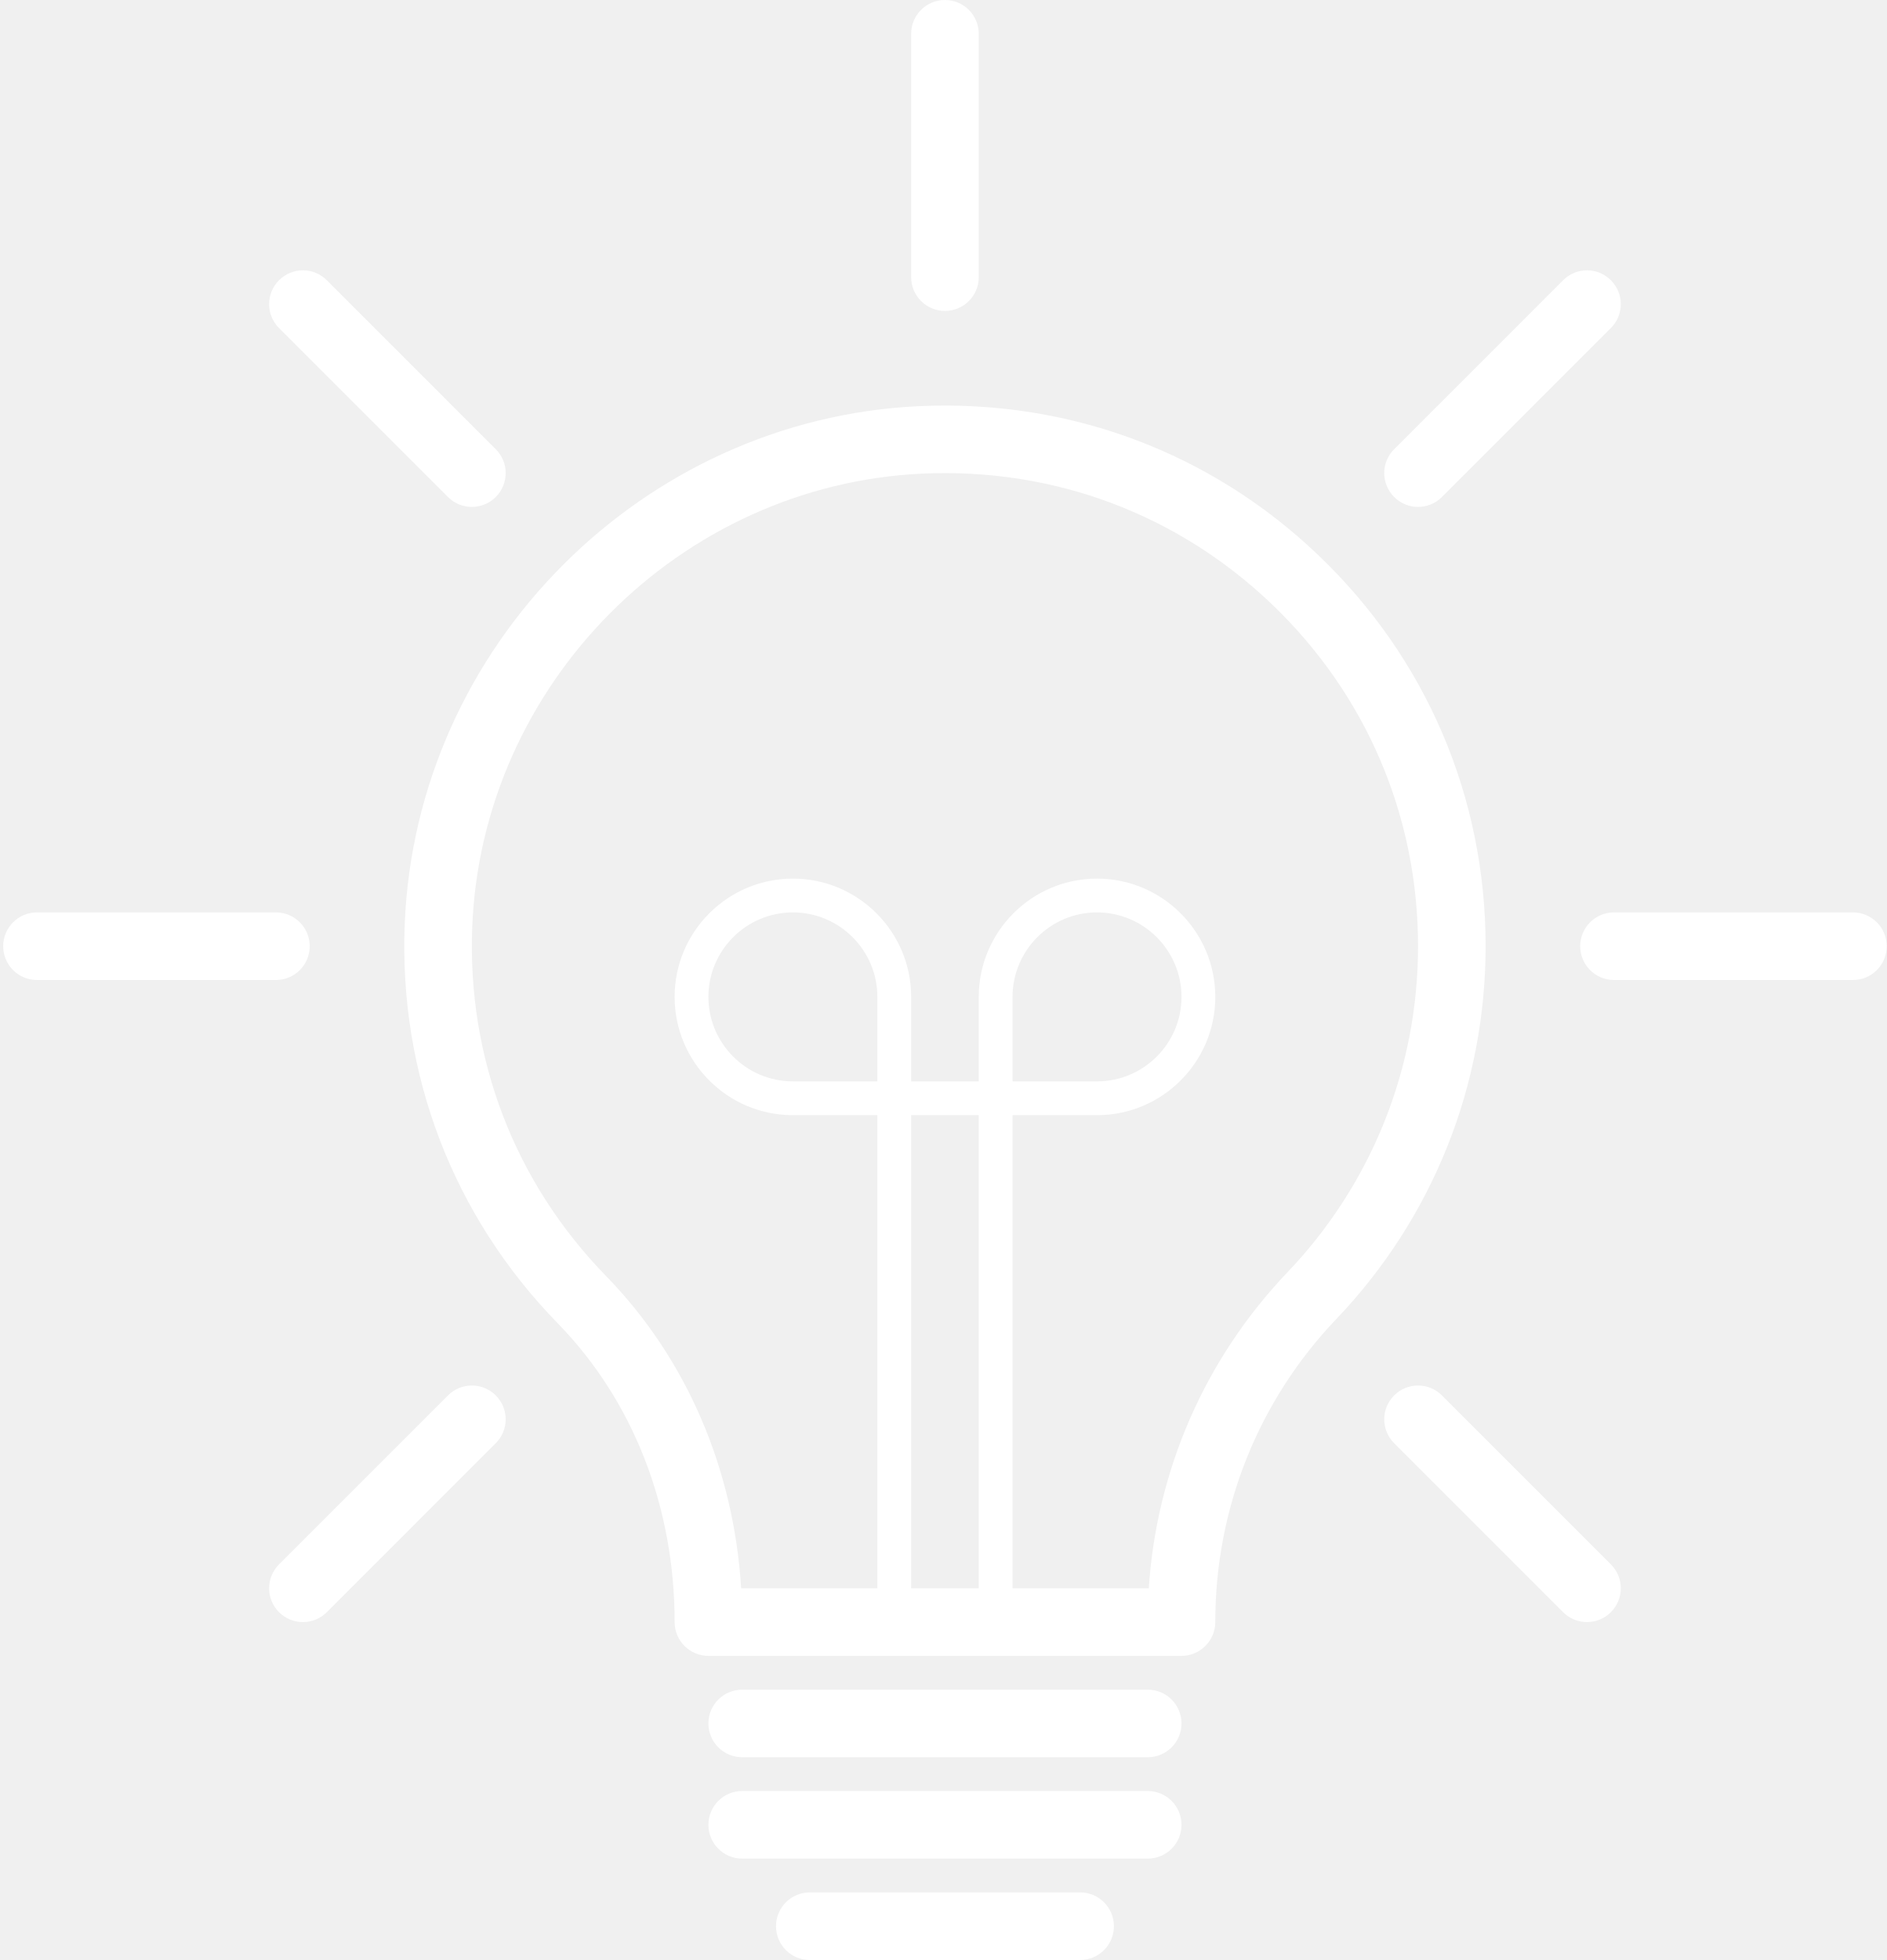
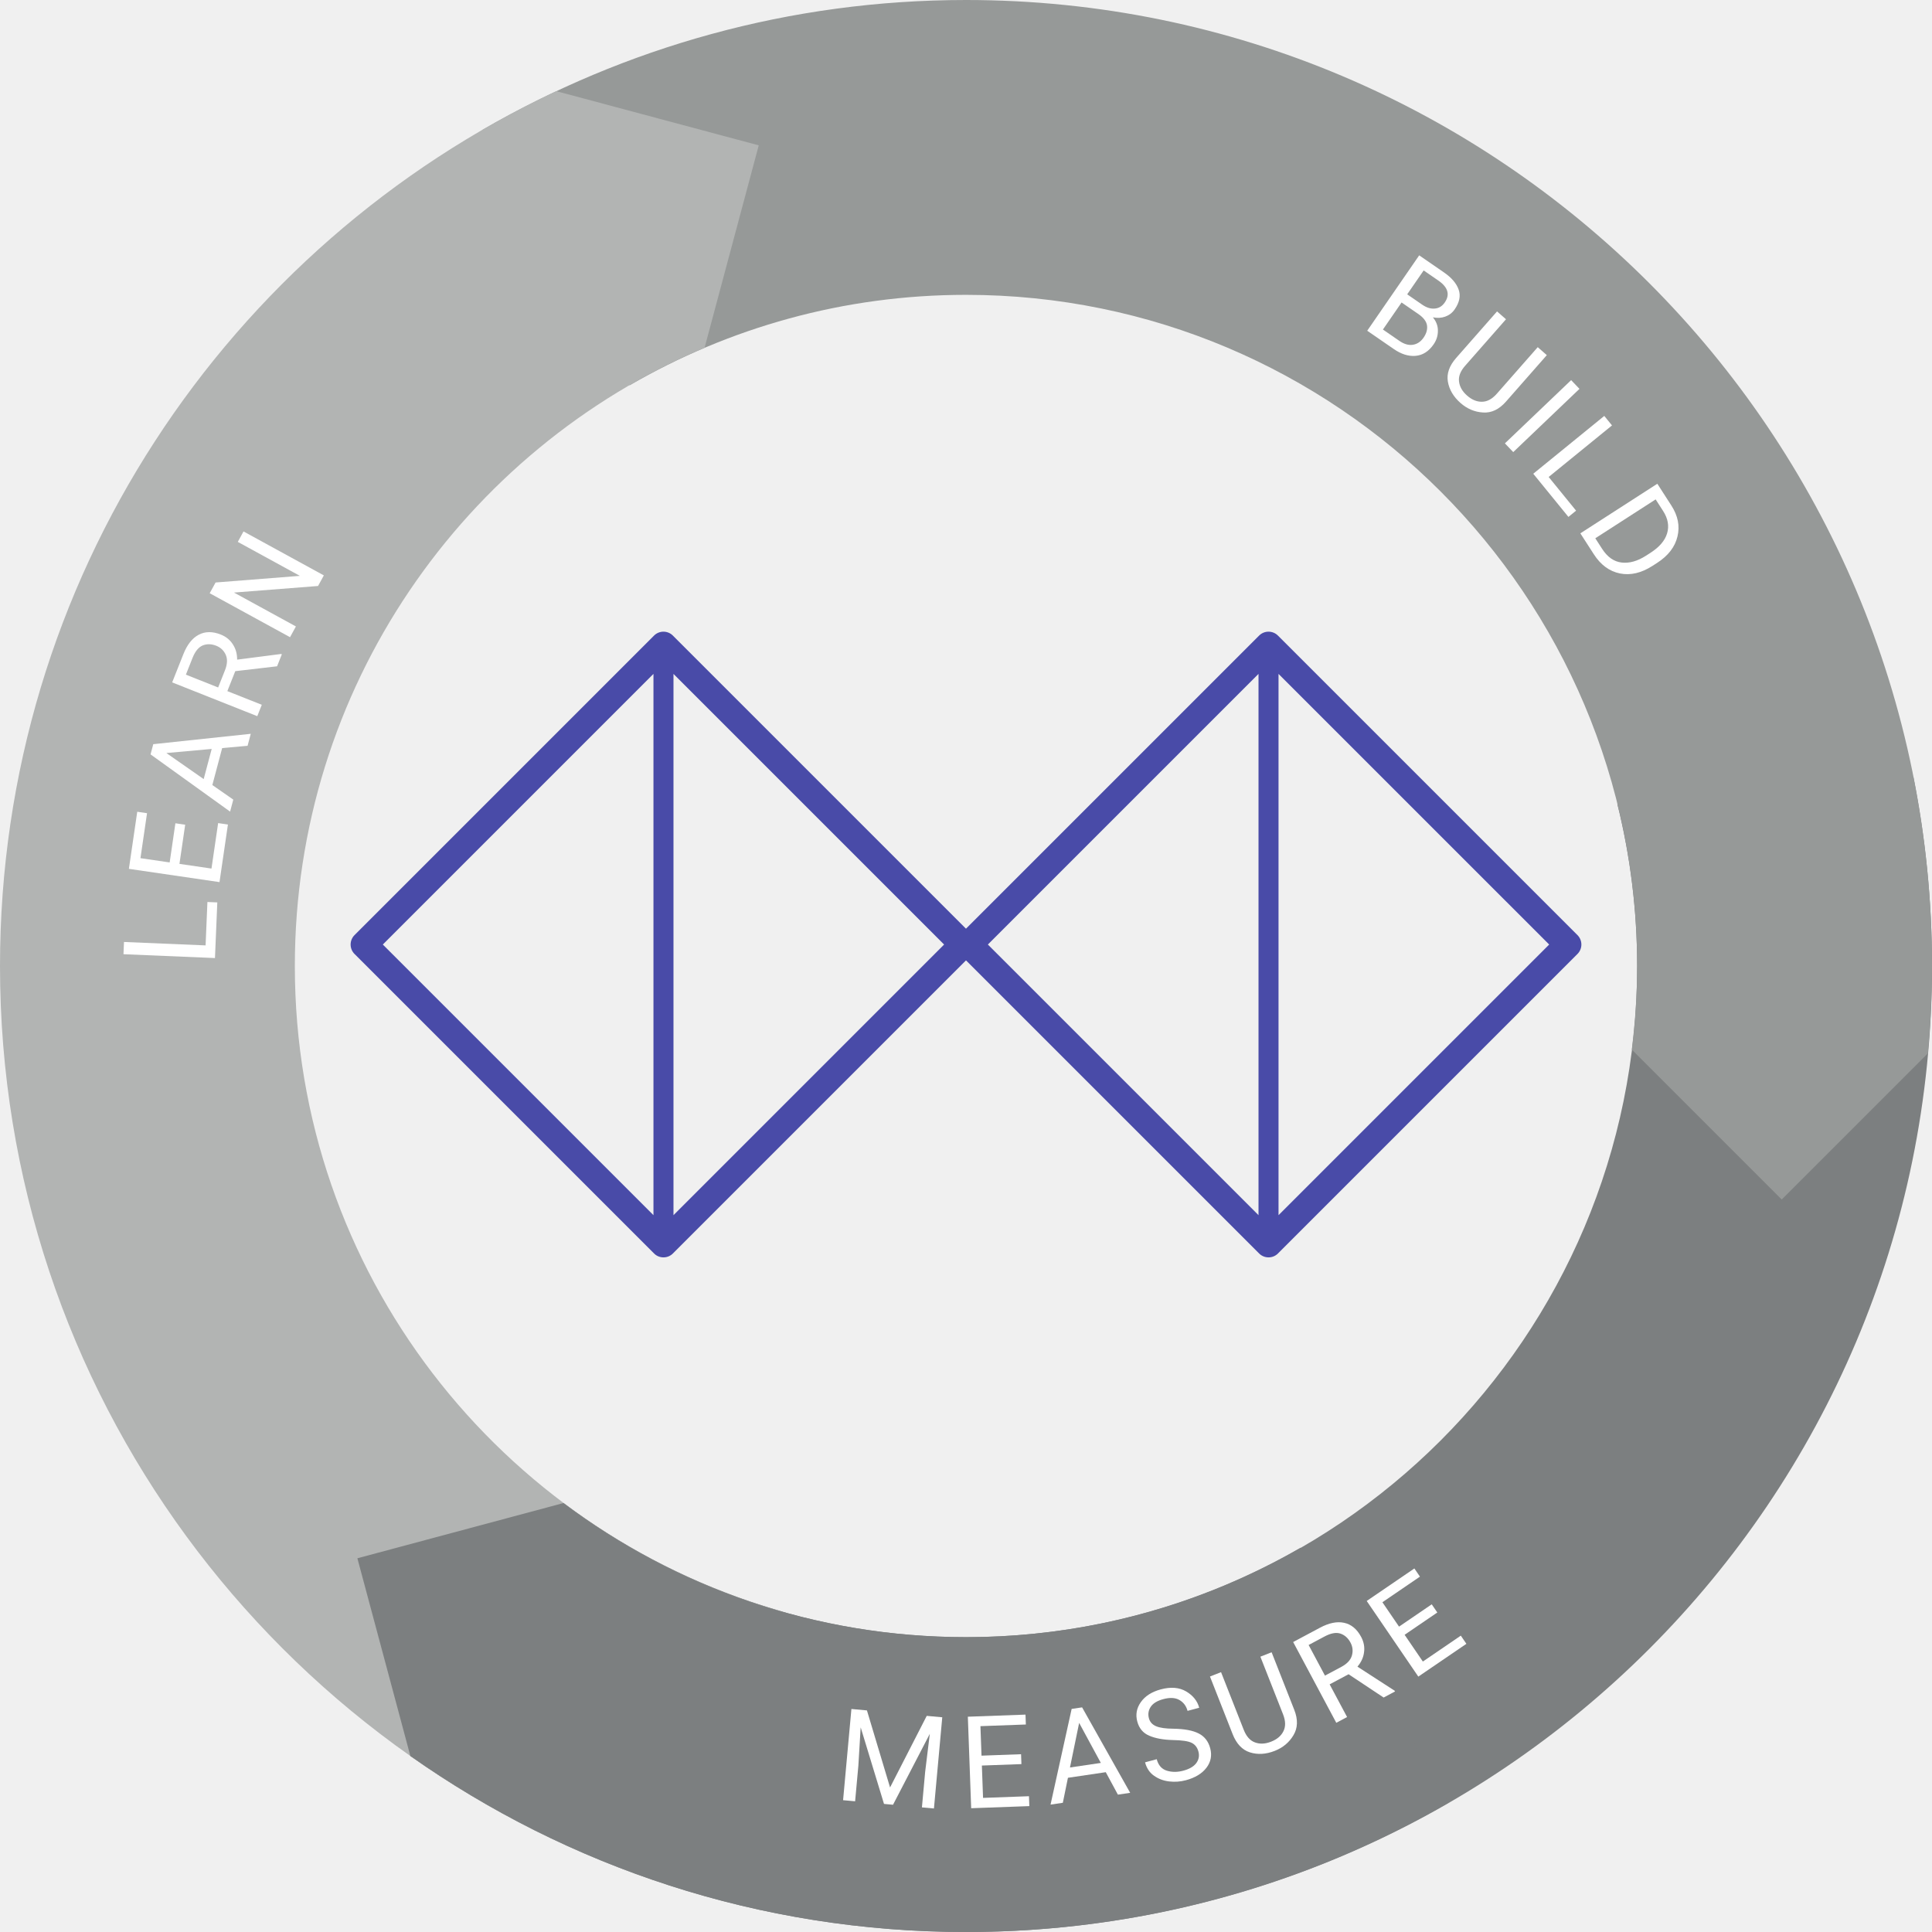
- <svg xmlns="http://www.w3.org/2000/svg" width="77px" height="80px" viewBox="0 0 77 80" version="1.1">
-   <defs />
-   <g id="Page-1" stroke="none" stroke-width="1" fill="none" fill-rule="evenodd">
-     <path d="M53.81,22.658 C49.41,18.455 43.633,16.301 37.527,16.577 C26.199,17.099 16.971,26.388 16.52,37.724 C16.278,43.846 18.494,49.628 22.76,54.006 C25.842,57.166 27.537,61.501 27.537,66.207 C27.537,66.968 28.153,67.586 28.916,67.586 L48.227,67.586 C48.989,67.586 49.606,66.964 49.606,66.203 C49.606,61.568 51.359,57.177 54.547,53.837 C58.478,49.717 60.64,44.313 60.64,38.621 C60.64,32.532 58.214,26.863 53.81,22.658 Z M35.813,44.138 L32.364,44.138 C30.462,44.138 28.916,42.59 28.916,40.69 C28.916,38.789 30.462,37.241 32.364,37.241 C34.267,37.241 35.813,38.789 35.813,40.69 L35.813,44.138 Z M39.951,64.828 L37.192,64.828 L37.192,45.517 L39.951,45.517 L39.951,64.828 Z M52.551,51.931 C49.191,55.455 47.211,59.989 46.891,64.828 L41.33,64.828 L41.33,45.517 L44.778,45.517 C47.44,45.517 49.606,43.352 49.606,40.69 C49.606,38.028 47.44,35.862 44.778,35.862 C42.116,35.862 39.951,38.028 39.951,40.69 L39.951,44.138 L37.192,44.138 L37.192,40.69 C37.192,38.028 35.027,35.862 32.364,35.862 C29.702,35.862 27.537,38.028 27.537,40.69 C27.537,43.352 29.702,45.517 32.364,45.517 L35.813,45.517 L35.813,64.828 L30.253,64.828 C29.947,59.931 28.016,55.447 24.736,52.08 C21.003,48.25 19.064,43.19 19.276,37.832 C19.671,27.916 27.745,19.789 37.654,19.331 C43,19.088 48.053,20.974 51.905,24.652 C55.759,28.334 57.882,33.294 57.882,38.621 C57.882,43.599 55.988,48.328 52.551,51.931 Z M41.33,44.138 L41.33,40.69 C41.33,38.789 42.876,37.241 44.778,37.241 C46.68,37.241 48.227,38.789 48.227,40.69 C48.227,42.59 46.68,44.138 44.778,44.138 L41.33,44.138 Z M48.227,70.345 C48.227,71.106 47.61,71.724 46.847,71.724 L30.296,71.724 C29.533,71.724 28.916,71.106 28.916,70.345 C28.916,69.583 29.533,68.966 30.296,68.966 L46.847,68.966 C47.61,68.966 48.227,69.583 48.227,70.345 Z M48.227,74.483 C48.227,75.244 47.61,75.862 46.847,75.862 L30.296,75.862 C29.533,75.862 28.916,75.244 28.916,74.483 C28.916,73.721 29.533,73.103 30.296,73.103 L46.847,73.103 C47.61,73.103 48.227,73.721 48.227,74.483 Z M45.468,78.621 C45.468,79.382 44.851,80 44.089,80 L33.054,80 C32.291,80 31.675,79.382 31.675,78.621 C31.675,77.859 32.291,77.241 33.054,77.241 L44.089,77.241 C44.851,77.241 45.468,77.859 45.468,78.621 Z M20.236,56.956 C20.776,57.495 20.776,58.367 20.236,58.906 L13.34,65.803 C12.802,66.342 11.927,66.342 11.389,65.803 C10.85,65.263 10.85,64.392 11.389,63.852 L18.286,56.956 C18.825,56.417 19.697,56.417 20.236,56.956 Z M11.262,40 L1.509,40 C0.747,40 0.13,39.382 0.13,38.621 C0.13,37.859 0.747,37.241 1.509,37.241 L11.262,37.241 C12.025,37.241 12.642,37.859 12.642,38.621 C12.642,39.382 12.025,40 11.262,40 Z M11.389,13.389 C10.85,12.85 10.85,11.978 11.389,11.439 C11.929,10.899 12.8,10.899 13.34,11.439 L20.236,18.335 C20.776,18.874 20.776,19.746 20.236,20.286 C19.697,20.825 18.825,20.825 18.286,20.286 L11.389,13.389 Z M37.192,11.312 L37.192,1.379 C37.192,0.618 37.809,0 38.571,0 C39.334,0 39.951,0.618 39.951,1.379 L39.951,11.312 C39.951,12.073 39.334,12.691 38.571,12.691 C37.809,12.691 37.192,12.073 37.192,11.312 Z M56.907,20.286 C56.367,19.746 56.367,18.874 56.907,18.335 L63.803,11.439 C64.342,10.899 65.214,10.899 65.753,11.439 C66.293,11.978 66.293,12.85 65.753,13.389 L58.857,20.286 C58.316,20.825 57.447,20.825 56.907,20.286 Z M77.013,38.621 C77.013,39.382 76.396,40 75.633,40 L65.88,40 C65.118,40 64.501,39.382 64.501,38.621 C64.501,37.859 65.118,37.241 65.88,37.241 L75.633,37.241 C76.396,37.241 77.013,37.859 77.013,38.621 Z M65.753,63.852 C66.293,64.392 66.293,65.263 65.753,65.803 C65.214,66.342 64.342,66.342 63.803,65.803 L56.907,58.906 C56.367,58.367 56.367,57.495 56.907,56.956 C57.446,56.417 58.318,56.417 58.857,56.956 L65.753,63.852 Z" id="Shape" fill="#FFFFFF" fill-rule="nonzero" />
+ <svg xmlns="http://www.w3.org/2000/svg" viewBox="0 0 225 225" height="225" width="225" xml:space="preserve" version="1.1" id="svg2">
+   <defs id="defs6" />
+   <g transform="matrix(1.25,0,0,-1.25,0,225)" id="g10">
+     <g transform="scale(0.1,0.1)" id="g12">
+       <path id="path14" style="fill:#7c7f80;fill-opacity:1;fill-rule:nonzero;stroke:none" d="m 1800,900 c 0,60.227 -6.04,119.02 -17.31,175.93 -34.87,24.16 -77.12,38.41 -122.76,38.41 -59.81,0 -113.92,-24.34 -153.03,-63.64 11.95,-48.28 18.4,-98.727 18.4,-150.7 0,-345.34 -279.96,-625.301 -625.3,-625.301 -140.715,0 -270.551,46.5 -375.035,124.942 l -192,-51.45 L 382.32,164 C 528.766,60.809 707.227,0 900,0 c 497.06,0 900,402.941 900,900" />
+       <path id="path16" style="fill:#969998;fill-opacity:1;fill-rule:nonzero;stroke:none" d="m 900,1800 c -164.258,0 -318.102,-44.22 -450.66,-121.08 l 137.336,-237.87 c 92.148,53.48 199.109,84.25 313.324,84.25 345.34,0 625.3,-279.95 625.3,-625.3 0,-26.387 -1.82,-52.332 -5,-77.859 l 139.7,-139.7 136.16,136.172 c 2.4,26.825 3.84,53.938 3.84,81.387 0,497.05 -402.94,900 -900,900" />
+       <path id="path18" style="fill:#b2b4b3;fill-opacity:1;fill-rule:nonzero;stroke:none" d="M 0,900 C 0,502.648 257.613,165.68 614.844,46.391 c 37.312,18.199 69.797,47.289 92.054,85.918 30.332,52.582 35.973,112.55 20.7,166.652 C 466.133,373.84 274.695,614.48 274.695,900 c 0,258.96 157.414,481.14 381.77,576.1 l 50.433,188.48 -188.628,50.49 C 212.105,1571.44 0,1260.56 0,900" />
+       <path id="path20" style="fill:#7c7f80;fill-opacity:1;fill-rule:nonzero;stroke:none" d="M 1349.22,120.25 1211.88,358.121 C 1120.06,305.16 1013.61,274.699 900,274.699 c -140.715,0 -270.551,46.5 -375.035,124.942 l -192,-51.45 L 382.32,164 C 528.766,60.809 707.227,0 900,0 c 163.66,0 316.98,43.91 449.22,120.25" />
+       <g transform="scale(10,10)" id="g22">
+         <text id="text24" style="font-variant:normal;font-weight:normal;font-size:12px;font-family:Roboto;-inkscape-font-specification:Roboto-Regular;writing-mode:lr-tb;fill:#ffffff;fill-opacity:1;fill-rule:nonzero;stroke:none" transform="matrix(0.823327,-0.567567,-0.567567,-0.823327,126.571,149.745)">
+           <tspan id="tspan26" y="0" x="0">B</tspan>
+         </text>
+         <text id="text28" style="font-variant:normal;font-weight:normal;font-size:12px;font-family:Roboto;-inkscape-font-specification:Roboto-Regular;writing-mode:lr-tb;fill:#ffffff;fill-opacity:1;fill-rule:nonzero;stroke:none" transform="matrix(0.751185,-0.660092,-0.660092,-0.751185,133.223,145.125)">
+           <tspan id="tspan30" y="0" x="0">U</tspan>
+         </text>
+         <text id="text32" style="font-variant:normal;font-weight:normal;font-size:12px;font-family:Roboto;-inkscape-font-specification:Roboto-Regular;writing-mode:lr-tb;fill:#ffffff;fill-opacity:1;fill-rule:nonzero;stroke:none" transform="matrix(0.690592,-0.723244,-0.723244,-0.690592,139.464,139.472)">
+           <tspan id="tspan34" y="0" x="0">I</tspan>
+         </text>
+         <text id="text36" style="font-variant:normal;font-weight:normal;font-size:12px;font-family:Roboto;-inkscape-font-specification:Roboto-Regular;writing-mode:lr-tb;fill:#ffffff;fill-opacity:1;fill-rule:nonzero;stroke:none" transform="matrix(0.631309,-0.775531,-0.775531,-0.631309,142.229,136.627)">
+           <tspan id="tspan38" y="0" x="0">L</tspan>
+         </text>
+         <text id="text40" style="font-variant:normal;font-weight:normal;font-size:12px;font-family:Roboto;-inkscape-font-specification:Roboto-Regular;writing-mode:lr-tb;fill:#ffffff;fill-opacity:1;fill-rule:nonzero;stroke:none" transform="matrix(0.541602,-0.840635,-0.840635,-0.541602,146.705,131.137)">
+           <tspan id="tspan42" y="0" x="0">D</tspan>
+         </text>
+         <text id="text44" style="font-variant:normal;font-weight:normal;font-size:12px;font-family:Roboto;-inkscape-font-specification:Roboto-Regular;writing-mode:lr-tb;fill:#ffffff;fill-opacity:1;fill-rule:nonzero;stroke:none" transform="matrix(0.0419421,0.99912,0.99912,-0.0419421,19.9867,89.7574)">
+           <tspan id="tspan46" y="0" x="0">L</tspan>
+         </text>
+         <text id="text48" style="font-variant:normal;font-weight:normal;font-size:12px;font-family:Roboto;-inkscape-font-specification:Roboto-Regular;writing-mode:lr-tb;fill:#ffffff;fill-opacity:1;fill-rule:nonzero;stroke:none" transform="matrix(0.144826,0.989457,0.989457,-0.144826,20.3074,96.8422)">
+           <tspan id="tspan50" y="0" x="0">E</tspan>
+         </text>
+         <text id="text52" style="font-variant:normal;font-weight:normal;font-size:12px;font-family:Roboto;-inkscape-font-specification:Roboto-Regular;writing-mode:lr-tb;fill:#ffffff;fill-opacity:1;fill-rule:nonzero;stroke:none" transform="matrix(0.256701,0.966491,0.966491,-0.256701,21.3938,104.218)">
+           <tspan id="tspan54" y="0" x="0">A</tspan>
+         </text>
+         <text id="text56" style="font-variant:normal;font-weight:normal;font-size:12px;font-family:Roboto;-inkscape-font-specification:Roboto-Regular;writing-mode:lr-tb;fill:#ffffff;fill-opacity:1;fill-rule:nonzero;stroke:none" transform="matrix(0.368976,0.929439,0.929439,-0.368976,23.607,112.361)">
+           <tspan id="tspan58" y="0" x="0">R</tspan>
+         </text>
+         <text id="text60" style="font-variant:normal;font-weight:normal;font-size:12px;font-family:Roboto;-inkscape-font-specification:Roboto-Regular;writing-mode:lr-tb;fill:#ffffff;fill-opacity:1;fill-rule:nonzero;stroke:none" transform="matrix(0.480014,0.877261,0.877261,-0.480014,26.5492,119.771)">
+           <tspan id="tspan62" y="0" x="0">N</tspan>
+         </text>
+         <text id="text64" style="font-variant:normal;font-weight:normal;font-size:12px;font-family:Roboto;-inkscape-font-specification:Roboto-Regular;writing-mode:lr-tb;fill:#ffffff;fill-opacity:1;fill-rule:nonzero;stroke:none" transform="matrix(0.995866,-0.0908349,-0.0908349,-0.995866,77.5684,12.3699)">
+           <tspan id="tspan66" y="0" x="0">M</tspan>
+         </text>
+         <text id="text68" style="font-variant:normal;font-weight:normal;font-size:12px;font-family:Roboto;-inkscape-font-specification:Roboto-Regular;writing-mode:lr-tb;fill:#ffffff;fill-opacity:1;fill-rule:nonzero;stroke:none" transform="matrix(0.999337,0.0364132,0.0364132,-0.999337,89.4988,11.4961)">
+           <tspan id="tspan70" y="0" x="0">E</tspan>
+         </text>
+         <text id="text72" style="font-variant:normal;font-weight:normal;font-size:12px;font-family:Roboto;-inkscape-font-specification:Roboto-Regular;writing-mode:lr-tb;fill:#ffffff;fill-opacity:1;fill-rule:nonzero;stroke:none" transform="matrix(0.989229,0.146373,0.146373,-0.989229,97.707,11.8441)">
+           <tspan id="tspan74" y="0" x="0">A</tspan>
+         </text>
+         <text id="text76" style="font-variant:normal;font-weight:normal;font-size:12px;font-family:Roboto;-inkscape-font-specification:Roboto-Regular;writing-mode:lr-tb;fill:#ffffff;fill-opacity:1;fill-rule:nonzero;stroke:none" transform="matrix(0.966088,0.258212,0.258212,-0.966088,106.867,13.302)">
+           <tspan id="tspan78" y="0" x="0">S</tspan>
+         </text>
+         <text id="text80" style="font-variant:normal;font-weight:normal;font-size:12px;font-family:Roboto;-inkscape-font-specification:Roboto-Regular;writing-mode:lr-tb;fill:#ffffff;fill-opacity:1;fill-rule:nonzero;stroke:none" transform="matrix(0.930573,0.366107,0.366107,-0.930573,115.083,15.5609)">
+           <tspan id="tspan82" y="0" x="0">U</tspan>
+         </text>
+         <text id="text84" style="font-variant:normal;font-weight:normal;font-size:12px;font-family:Roboto;-inkscape-font-specification:Roboto-Regular;writing-mode:lr-tb;fill:#ffffff;fill-opacity:1;fill-rule:nonzero;stroke:none" transform="matrix(0.882128,0.471011,0.471011,-0.882128,123.631,19.0262)">
+           <tspan id="tspan86" y="0" x="0">R</tspan>
+         </text>
+         <text id="text88" style="font-variant:normal;font-weight:normal;font-size:12px;font-family:Roboto;-inkscape-font-specification:Roboto-Regular;writing-mode:lr-tb;fill:#ffffff;fill-opacity:1;fill-rule:nonzero;stroke:none" transform="matrix(0.826098,0.563526,0.563526,-0.826098,131.328,23.2391)">
+           <tspan id="tspan90" y="0" x="0">E</tspan>
+         </text>
+       </g>
+       <path id="path92" style="fill:#494ba8;fill-opacity:1;fill-rule:nonzero;stroke:none" d="m 1191.17,667.852 0,504.288 L 1443.33,920 1191.17,667.852 Z m -18.64,504.298 0,-504.291 L 920.383,920 1172.53,1172.15 Z m -545.065,-504.298 0,504.288 L 879.605,920 627.465,667.852 Z m -18.649,504.298 0,-504.291 L 356.672,920 608.816,1172.15 Z m 581.824,35.68 c -4.86,4.87 -12.71,4.87 -17.57,0 L 899.984,934.766 626.918,1207.83 c -4.863,4.87 -12.715,4.87 -17.578,0 L 330.309,928.789 c -2.336,-2.324 -3.645,-5.484 -3.645,-8.789 0,-3.305 1.309,-6.465 3.645,-8.789 L 609.355,632.172 c 2.34,-2.352 5.485,-3.641 8.79,-3.641 3.304,0 6.46,1.289 8.785,3.641 L 900,905.242 1173.08,632.172 c 2.34,-2.352 5.48,-3.641 8.79,-3.641 3.31,0 6.46,1.289 8.78,3.641 l 279.04,279.039 c 4.86,4.863 4.86,12.715 0,17.578 l -279.05,279.041" />
+     </g>
  </g>
</svg>
